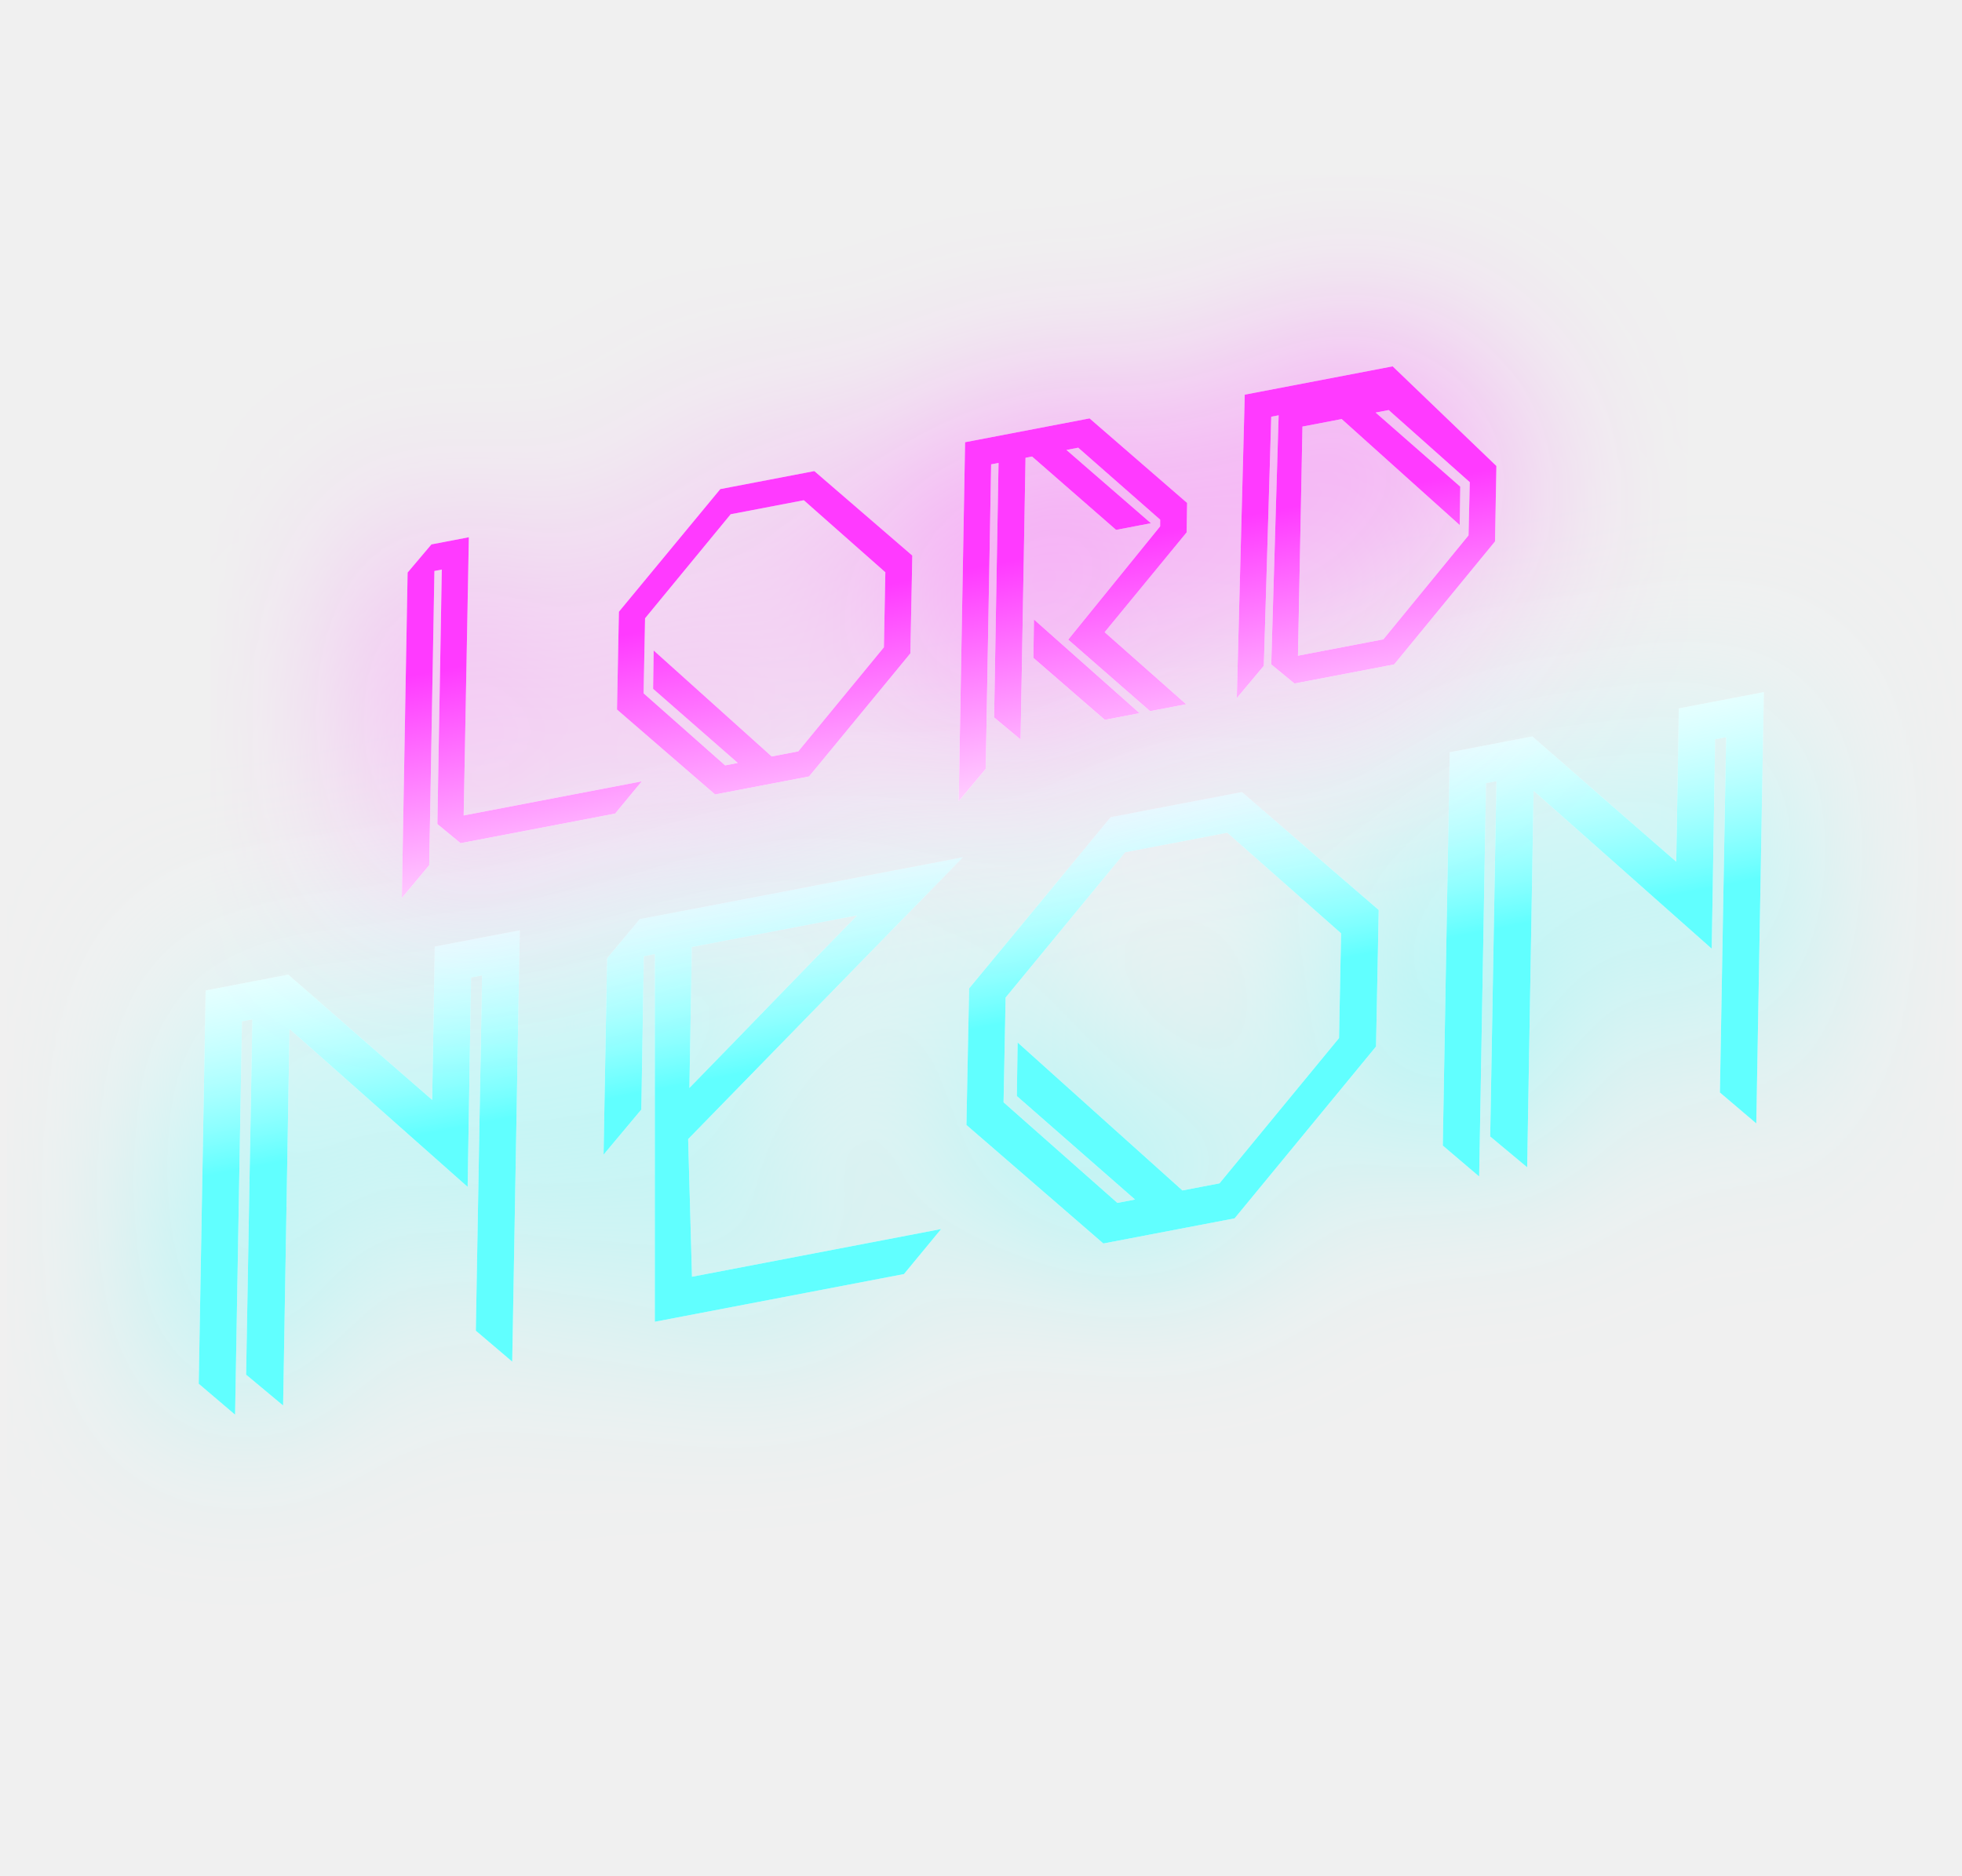
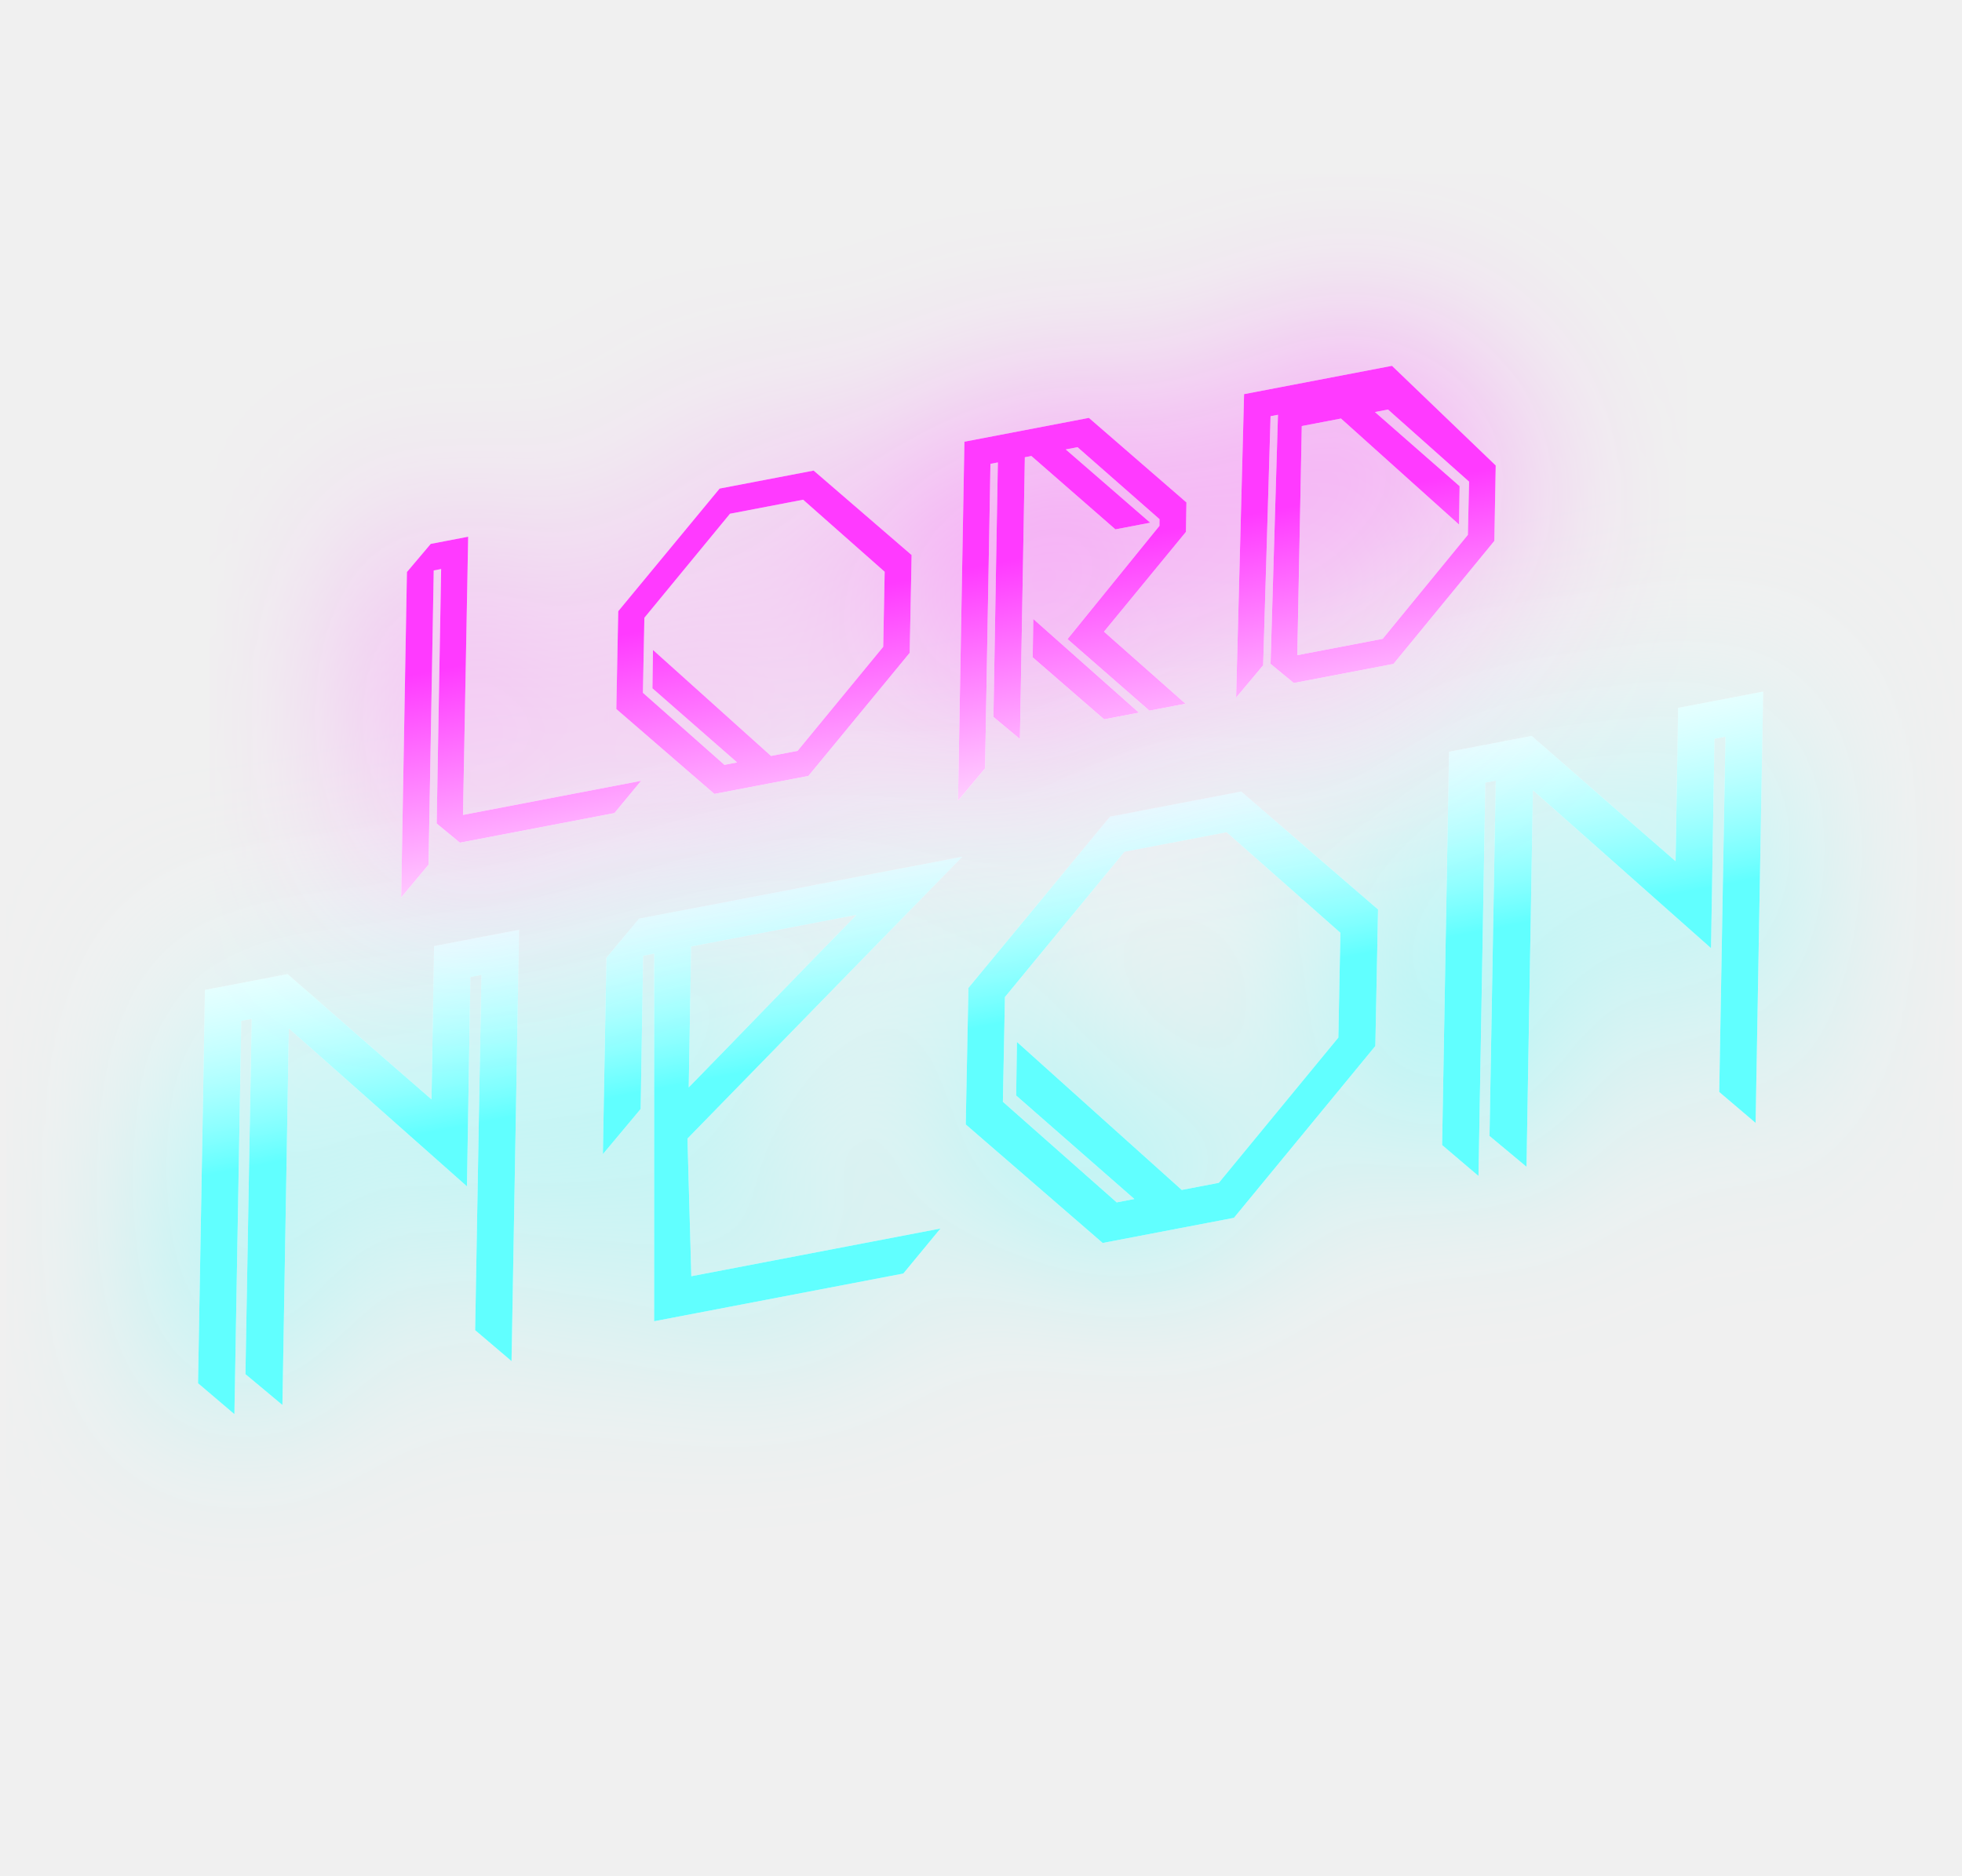
- <svg xmlns="http://www.w3.org/2000/svg" width="251" height="240" viewBox="0 0 251 240" fill="none">
-   <g filter="url(#filter0_f)">
-     <path fill-rule="evenodd" clip-rule="evenodd" d="M59.826 151.879L37.041 131.679L36.218 179.851L31.486 175.908L32.279 130.444L30.958 130.697L30.075 181.027L25.422 177.069L26.304 126.74L36.877 124.715L55.289 140.744L55.614 121.126L66.499 119.042L65.528 174.238L60.874 170.28L61.668 124.816L60.268 125.084L59.826 151.879ZM81.837 117.615L123.199 109.694L88.036 145.761L88.525 163.375L120.402 157.27L115.648 163.03L83.772 169.134L83.77 122.094L82.37 122.362L82.045 141.98L77.214 147.754L77.662 122.628L81.837 117.615ZM109.659 117.136L88.512 121.186L88.196 139.212C95.647 131.584 102.068 124.87 109.659 117.136ZM157.944 155.903L141.151 159.119L123.635 143.952L123.979 126.476L142.087 104.566L158.88 101.35L176.381 116.441L176.036 133.916L157.944 155.903ZM157.003 106.558L143.941 109.06L128.648 127.649L128.388 141.054L142.949 153.925L145.204 153.494L130.085 140.252L130.185 133.396L151.268 152.332L156.011 151.424L171.304 132.835L171.564 119.43L157.003 106.558ZM218.981 121.399L196.196 101.199L195.372 149.371L190.641 145.428L191.434 99.964L190.113 100.217L189.23 150.547L184.577 146.589L185.459 96.259L196.032 94.234L214.444 110.264L214.769 90.646L225.654 88.562L224.683 143.757L220.029 139.8L220.823 94.336L219.423 94.604L218.981 121.399Z" fill="white" />
-     <path fill-rule="evenodd" clip-rule="evenodd" d="M59.826 151.879L37.041 131.679L36.218 179.851L31.486 175.908L32.279 130.444L30.958 130.697L30.075 181.027L25.422 177.069L26.304 126.74L36.877 124.715L55.289 140.744L55.614 121.126L66.499 119.042L65.528 174.238L60.874 170.28L61.668 124.816L60.268 125.084L59.826 151.879ZM81.837 117.615L123.199 109.694L88.036 145.761L88.525 163.375L120.402 157.27L115.648 163.03L83.772 169.134L83.77 122.094L82.37 122.362L82.045 141.98L77.214 147.754L77.662 122.628L81.837 117.615ZM109.659 117.136L88.512 121.186L88.196 139.212C95.647 131.584 102.068 124.87 109.659 117.136ZM157.944 155.903L141.151 159.119L123.635 143.952L123.979 126.476L142.087 104.566L158.88 101.35L176.381 116.441L176.036 133.916L157.944 155.903ZM157.003 106.558L143.941 109.06L128.648 127.649L128.388 141.054L142.949 153.925L145.204 153.494L130.085 140.252L130.185 133.396L151.268 152.332L156.011 151.424L171.304 132.835L171.564 119.43L157.003 106.558ZM218.981 121.399L196.196 101.199L195.372 149.371L190.641 145.428L191.434 99.964L190.113 100.217L189.23 150.547L184.577 146.589L185.459 96.259L196.032 94.234L214.444 110.264L214.769 90.646L225.654 88.562L224.683 143.757L220.029 139.8L220.823 94.336L219.423 94.604L218.981 121.399Z" fill="url(#paint0_linear)" />
+ <svg xmlns="http://www.w3.org/2000/svg" width="251" height="240" fill="none">
+   <g filter="url(#filter0_f)" fill-rule="evenodd" clip-rule="evenodd">
+     <path d="M59.739 151.812l-22.785-20.2-.824 48.173-4.73-3.943.792-45.464-1.321.253-.883 50.33-4.653-3.958.882-50.33 10.574-2.025 18.411 16.03.326-19.618 10.884-2.085-.97 55.196-4.654-3.958.793-45.463-1.4.268-.442 26.794zm22.011-34.263l41.362-7.922-35.163 36.068.49 17.614 31.876-6.105-4.754 5.759-31.876 6.105-.002-47.04-1.4.268-.325 19.617-4.831 5.775.448-25.127 4.175-5.012zm27.823-.48l-21.148 4.05-.316 18.027c7.451-7.628 13.872-14.343 21.464-22.077zm48.284 38.768l-16.793 3.216-17.516-15.168.344-17.475L142 104.499l16.793-3.216 17.501 15.091-.345 17.476-18.092 21.987zm-.941-49.345l-13.062 2.501-15.293 18.59-.26 13.404 14.561 12.872 2.255-.432-15.119-13.242.1-6.855 21.083 18.936 4.743-.908 15.293-18.59.26-13.405-14.561-12.871zm61.978 14.84l-22.785-20.2-.823 48.172-4.732-3.943.793-45.463-1.321.253-.882 50.33-4.654-3.958.882-50.33 10.574-2.025 18.411 16.03.326-19.618 10.884-2.085-.971 55.196-4.654-3.958.794-45.463-1.4.268-.442 26.794z" fill="#fff" />
+     <path d="M59.739 151.812l-22.785-20.2-.824 48.173-4.73-3.943.792-45.464-1.321.253-.883 50.33-4.653-3.958.882-50.33 10.574-2.025 18.411 16.03.326-19.618 10.884-2.085-.97 55.196-4.654-3.958.793-45.463-1.4.268-.442 26.794zm22.011-34.263l41.362-7.922-35.163 36.068.49 17.614 31.876-6.105-4.754 5.759-31.876 6.105-.002-47.04-1.4.268-.325 19.617-4.831 5.775.448-25.127 4.175-5.012zm27.823-.48l-21.148 4.05-.316 18.027c7.451-7.628 13.872-14.343 21.464-22.077zm48.284 38.768l-16.793 3.216-17.516-15.168.344-17.475L142 104.499l16.793-3.216 17.501 15.091-.345 17.476-18.092 21.987zm-.941-49.345l-13.062 2.501-15.293 18.59-.26 13.404 14.561 12.872 2.255-.432-15.119-13.242.1-6.855 21.083 18.936 4.743-.908 15.293-18.59.26-13.405-14.561-12.871zm61.978 14.84l-22.785-20.2-.823 48.172-4.732-3.943.793-45.463-1.321.253-.882 50.33-4.654-3.958.882-50.33 10.574-2.025 18.411 16.03.326-19.618 10.884-2.085-.971 55.196-4.654-3.958.794-45.463-1.4.268-.442 26.794z" fill="url(#paint0_linear)" />
  </g>
-   <path fill-rule="evenodd" clip-rule="evenodd" d="M59.826 151.879L37.041 131.679L36.218 179.851L31.486 175.908L32.279 130.444L30.958 130.697L30.075 181.027L25.422 177.069L26.304 126.74L36.877 124.715L55.289 140.744L55.614 121.126L66.499 119.042L65.528 174.238L60.874 170.28L61.668 124.816L60.268 125.084L59.826 151.879ZM81.837 117.615L123.199 109.694L88.036 145.761L88.525 163.375L120.402 157.27L115.648 163.03L83.772 169.134L83.77 122.094L82.37 122.362L82.045 141.98L77.214 147.754L77.662 122.628L81.837 117.615ZM109.659 117.136L88.512 121.186L88.196 139.212C95.647 131.584 102.068 124.87 109.659 117.136ZM157.944 155.903L141.151 159.119L123.635 143.952L123.979 126.476L142.087 104.566L158.88 101.35L176.381 116.441L176.036 133.916L157.944 155.903ZM157.003 106.558L143.941 109.06L128.648 127.649L128.388 141.054L142.949 153.925L145.204 153.494L130.085 140.252L130.185 133.396L151.268 152.332L156.011 151.424L171.304 132.835L171.564 119.43L157.003 106.558ZM218.981 121.399L196.196 101.199L195.372 149.371L190.641 145.428L191.434 99.964L190.113 100.217L189.23 150.547L184.577 146.589L185.459 96.259L196.032 94.234L214.444 110.264L214.769 90.646L225.654 88.562L224.683 143.757L220.029 139.8L220.823 94.336L219.423 94.604L218.981 121.399Z" fill="white" />
-   <path fill-rule="evenodd" clip-rule="evenodd" d="M59.826 151.879L37.041 131.679L36.218 179.851L31.486 175.908L32.279 130.444L30.958 130.697L30.075 181.027L25.422 177.069L26.304 126.74L36.877 124.715L55.289 140.744L55.614 121.126L66.499 119.042L65.528 174.238L60.874 170.28L61.668 124.816L60.268 125.084L59.826 151.879ZM81.837 117.615L123.199 109.694L88.036 145.761L88.525 163.375L120.402 157.27L115.648 163.03L83.772 169.134L83.77 122.094L82.37 122.362L82.045 141.98L77.214 147.754L77.662 122.628L81.837 117.615ZM109.659 117.136L88.512 121.186L88.196 139.212C95.647 131.584 102.068 124.87 109.659 117.136ZM157.944 155.903L141.151 159.119L123.635 143.952L123.979 126.476L142.087 104.566L158.88 101.35L176.381 116.441L176.036 133.916L157.944 155.903ZM157.003 106.558L143.941 109.06L128.648 127.649L128.388 141.054L142.949 153.925L145.204 153.494L130.085 140.252L130.185 133.396L151.268 152.332L156.011 151.424L171.304 132.835L171.564 119.43L157.003 106.558ZM218.981 121.399L196.196 101.199L195.372 149.371L190.641 145.428L191.434 99.964L190.113 100.217L189.23 150.547L184.577 146.589L185.459 96.259L196.032 94.234L214.444 110.264L214.769 90.646L225.654 88.562L224.683 143.757L220.029 139.8L220.823 94.336L219.423 94.604L218.981 121.399Z" fill="url(#paint1_linear)" />
-   <g filter="url(#filter1_f)">
-     <path fill-rule="evenodd" clip-rule="evenodd" d="M59.981 68.746L59.318 104.346L82.1 99.983L78.695 104.108L58.92 107.895L55.952 105.446L56.52 72.882L55.574 73.063L54.911 110.713L51.405 114.914L52.146 73.264L55.192 69.663L59.981 68.746ZM103.506 99.356L91.478 101.66L78.932 90.795L79.178 78.278L92.148 62.585L104.177 60.281L116.712 71.09L116.465 83.607L103.506 99.356ZM102.833 64.012L93.477 65.803L82.523 79.118L82.337 88.72L92.766 97.939L94.382 97.63L83.552 88.145L83.624 83.235L98.725 96.798L102.122 96.148L113.076 82.833L113.263 73.231L102.833 64.012ZM151.805 68.128L141.321 80.897L151.751 90.117L147.129 91.002L136.654 81.848L148.416 67.353L148.42 66.498L137.935 57.289L136.431 57.577L147.238 66.952L142.783 67.806L132.032 58.42L131.196 58.58L130.565 94.629L127.176 91.805L127.744 59.241L126.797 59.422L126.105 98.388L122.644 102.524L123.464 56.587L139.39 53.537L151.87 64.357L151.805 68.128ZM141.337 92.111L132.202 84.181L132.274 79.27L145.792 91.258L141.337 92.111ZM162.63 85.015L163.578 53.144L162.632 53.326L161.683 85.197L158.222 89.333L159.243 50.501L178.163 46.878L191.434 59.627L191.259 69.283L178.356 85.021L165.598 87.465L162.63 85.015ZM188.03 61.703L177.655 52.472L175.985 52.792L186.814 62.277L186.742 67.188L171.641 53.624L166.624 54.585L166.051 83.904L176.971 81.813L187.87 68.509L188.03 61.703Z" fill="white" />
-     <path fill-rule="evenodd" clip-rule="evenodd" d="M59.981 68.746L59.318 104.346L82.1 99.983L78.695 104.108L58.92 107.895L55.952 105.446L56.52 72.882L55.574 73.063L54.911 110.713L51.405 114.914L52.146 73.264L55.192 69.663L59.981 68.746ZM103.506 99.356L91.478 101.66L78.932 90.795L79.178 78.278L92.148 62.585L104.177 60.281L116.712 71.09L116.465 83.607L103.506 99.356ZM102.833 64.012L93.477 65.803L82.523 79.118L82.337 88.72L92.766 97.939L94.382 97.63L83.552 88.145L83.624 83.235L98.725 96.798L102.122 96.148L113.076 82.833L113.263 73.231L102.833 64.012ZM151.805 68.128L141.321 80.897L151.751 90.117L147.129 91.002L136.654 81.848L148.416 67.353L148.42 66.498L137.935 57.289L136.431 57.577L147.238 66.952L142.783 67.806L132.032 58.42L131.196 58.58L130.565 94.629L127.176 91.805L127.744 59.241L126.797 59.422L126.105 98.388L122.644 102.524L123.464 56.587L139.39 53.537L151.87 64.357L151.805 68.128ZM141.337 92.111L132.202 84.181L132.274 79.27L145.792 91.258L141.337 92.111ZM162.63 85.015L163.578 53.144L162.632 53.326L161.683 85.197L158.222 89.333L159.243 50.501L178.163 46.878L191.434 59.627L191.259 69.283L178.356 85.021L165.598 87.465L162.63 85.015ZM188.03 61.703L177.655 52.472L175.985 52.792L186.814 62.277L186.742 67.188L171.641 53.624L166.624 54.585L166.051 83.904L176.971 81.813L187.87 68.509L188.03 61.703Z" fill="url(#paint2_linear)" />
+   <path fill-rule="evenodd" clip-rule="evenodd" d="M59.739 151.812l-22.785-20.2-.824 48.173-4.73-3.943.792-45.464-1.321.253-.883 50.33-4.653-3.958.882-50.33 10.574-2.025 18.411 16.03.326-19.618 10.884-2.085-.97 55.196-4.654-3.958.793-45.463-1.4.268-.442 26.794zm22.011-34.263l41.362-7.922-35.163 36.068.49 17.614 31.876-6.105-4.754 5.759-31.876 6.105-.002-47.04-1.4.268-.325 19.617-4.831 5.775.448-25.127 4.175-5.012zm27.823-.48l-21.148 4.05-.316 18.027c7.451-7.628 13.872-14.343 21.464-22.077zm48.284 38.768l-16.793 3.216-17.516-15.168.344-17.475L142 104.499l16.793-3.216 17.501 15.091-.345 17.476-18.092 21.987zm-.941-49.345l-13.062 2.501-15.293 18.59-.26 13.404 14.561 12.872 2.255-.432-15.119-13.242.1-6.855 21.083 18.936 4.743-.908 15.293-18.59.26-13.405-14.561-12.871zm61.978 14.84l-22.785-20.2-.823 48.172-4.732-3.943.793-45.463-1.321.253-.882 50.33-4.654-3.958.882-50.33 10.574-2.025 18.411 16.03.326-19.618 10.884-2.085-.971 55.196-4.654-3.958.794-45.463-1.4.268-.442 26.794z" fill="#fff" />
+   <path fill-rule="evenodd" clip-rule="evenodd" d="M59.739 151.812l-22.785-20.2-.824 48.173-4.73-3.943.792-45.464-1.321.253-.883 50.33-4.653-3.958.882-50.33 10.574-2.025 18.411 16.03.326-19.618 10.884-2.085-.97 55.196-4.654-3.958.793-45.463-1.4.268-.442 26.794zm22.011-34.263l41.362-7.922-35.163 36.068.49 17.614 31.876-6.105-4.754 5.759-31.876 6.105-.002-47.04-1.4.268-.325 19.617-4.831 5.775.448-25.127 4.175-5.012zm27.823-.48l-21.148 4.05-.316 18.027c7.451-7.628 13.872-14.343 21.464-22.077zm48.284 38.768l-16.793 3.216-17.516-15.168.344-17.475L142 104.499l16.793-3.216 17.501 15.091-.345 17.476-18.092 21.987zm-.941-49.345l-13.062 2.501-15.293 18.59-.26 13.404 14.561 12.872 2.255-.432-15.119-13.242.1-6.855 21.083 18.936 4.743-.908 15.293-18.59.26-13.405-14.561-12.871zm61.978 14.84l-22.785-20.2-.823 48.172-4.732-3.943.793-45.463-1.321.253-.882 50.33-4.654-3.958.882-50.33 10.574-2.025 18.411 16.03.326-19.618 10.884-2.085-.971 55.196-4.654-3.958.794-45.463-1.4.268-.442 26.794z" fill="url(#paint1_linear)" />
+   <g filter="url(#filter1_f)" fill-rule="evenodd" clip-rule="evenodd">
+     <path d="M59.894 68.68l-.663 35.599 22.782-4.363-3.405 4.126-19.774 3.787-2.969-2.45.569-32.564-.947.181-.663 37.65-3.505 4.202.74-41.65 3.046-3.602 4.79-.917zm43.525 30.61l-12.028 2.303-12.546-10.864.247-12.517 12.97-15.694 12.028-2.303 12.535 10.809-.247 12.517-12.959 15.749zm-.673-35.345l-9.356 1.792-10.954 13.315-.186 9.601 10.43 9.22 1.615-.31-10.83-9.484.072-4.91 15.101 13.563 3.397-.65 10.954-13.316.187-9.601-10.43-9.22zm48.972 4.116l-10.484 12.77 10.43 9.22-4.622.884-10.475-9.154 11.762-14.494.004-.855-10.485-9.209-1.504.288 10.807 9.375-4.455.853-10.751-9.386-.836.16-.631 36.05-3.389-2.824.568-32.564-.947.18-.692 38.966-3.461 4.136.82-45.936 15.927-3.05 12.479 10.82-.065 3.77zM141.25 92.045l-9.135-7.93.072-4.911 13.518 11.987-4.455.854zm21.293-7.096l.949-31.871-.947.181-.949 31.871-3.461 4.136 1.021-38.831 18.921-3.624 13.271 12.75-.176 9.656-12.903 15.738-12.758 2.443-2.968-2.45zm25.4-23.313l-10.374-9.23-1.671.32 10.829 9.485-.072 4.91-15.101-13.563-5.017.96-.572 29.32 10.92-2.091 10.898-13.304.16-6.807z" fill="#fff" />
+     <path d="M59.894 68.68l-.663 35.599 22.782-4.363-3.405 4.126-19.774 3.787-2.969-2.45.569-32.564-.947.181-.663 37.65-3.505 4.202.74-41.65 3.046-3.602 4.79-.917zm43.525 30.61l-12.028 2.303-12.546-10.864.247-12.517 12.97-15.694 12.028-2.303 12.535 10.809-.247 12.517-12.959 15.749zm-.673-35.345l-9.356 1.792-10.954 13.315-.186 9.601 10.43 9.22 1.615-.31-10.83-9.484.072-4.91 15.101 13.563 3.397-.65 10.954-13.316.187-9.601-10.43-9.22zm48.972 4.116l-10.484 12.77 10.43 9.22-4.622.884-10.475-9.154 11.762-14.494.004-.855-10.485-9.209-1.504.288 10.807 9.375-4.455.853-10.751-9.386-.836.16-.631 36.05-3.389-2.824.568-32.564-.947.18-.692 38.966-3.461 4.136.82-45.936 15.927-3.05 12.479 10.82-.065 3.77zM141.25 92.045l-9.135-7.93.072-4.911 13.518 11.987-4.455.854zm21.293-7.096l.949-31.871-.947.181-.949 31.871-3.461 4.136 1.021-38.831 18.921-3.624 13.271 12.75-.176 9.656-12.903 15.738-12.758 2.443-2.968-2.45zm25.4-23.313l-10.374-9.23-1.671.32 10.829 9.485-.072 4.91-15.101-13.563-5.017.96-.572 29.32 10.92-2.091 10.898-13.304.16-6.807z" fill="url(#paint2_linear)" />
  </g>
-   <path fill-rule="evenodd" clip-rule="evenodd" d="M59.981 68.746L59.318 104.346L82.1 99.983L78.695 104.108L58.92 107.895L55.952 105.446L56.52 72.882L55.574 73.063L54.911 110.713L51.405 114.914L52.146 73.264L55.192 69.663L59.981 68.746ZM103.506 99.356L91.478 101.66L78.932 90.795L79.178 78.278L92.148 62.585L104.177 60.281L116.712 71.09L116.465 83.607L103.506 99.356ZM102.833 64.012L93.477 65.803L82.523 79.118L82.337 88.72L92.766 97.939L94.382 97.63L83.552 88.145L83.624 83.235L98.725 96.798L102.122 96.148L113.076 82.833L113.263 73.231L102.833 64.012ZM151.805 68.128L141.321 80.897L151.751 90.117L147.129 91.002L136.654 81.848L148.416 67.353L148.42 66.498L137.935 57.289L136.431 57.577L147.238 66.952L142.783 67.806L132.032 58.42L131.196 58.58L130.565 94.629L127.176 91.805L127.744 59.241L126.797 59.422L126.105 98.388L122.644 102.524L123.464 56.587L139.39 53.537L151.87 64.357L151.805 68.128ZM141.337 92.111L132.202 84.181L132.274 79.27L145.792 91.258L141.337 92.111ZM162.63 85.015L163.578 53.144L162.632 53.326L161.683 85.197L158.222 89.333L159.243 50.501L178.163 46.878L191.434 59.627L191.259 69.283L178.356 85.021L165.598 87.465L162.63 85.015ZM188.03 61.703L177.655 52.472L175.985 52.792L186.814 62.277L186.742 67.188L171.641 53.624L166.624 54.585L166.051 83.904L176.971 81.813L187.87 68.509L188.03 61.703Z" fill="white" />
-   <path fill-rule="evenodd" clip-rule="evenodd" d="M59.981 68.746L59.318 104.346L82.1 99.983L78.695 104.108L58.92 107.895L55.952 105.446L56.52 72.882L55.574 73.063L54.911 110.713L51.405 114.914L52.146 73.264L55.192 69.663L59.981 68.746ZM103.506 99.356L91.478 101.66L78.932 90.795L79.178 78.278L92.148 62.585L104.177 60.281L116.712 71.09L116.465 83.607L103.506 99.356ZM102.833 64.012L93.477 65.803L82.523 79.118L82.337 88.72L92.766 97.939L94.382 97.63L83.552 88.145L83.624 83.235L98.725 96.798L102.122 96.148L113.076 82.833L113.263 73.231L102.833 64.012ZM151.805 68.128L141.321 80.897L151.751 90.117L147.129 91.002L136.654 81.848L148.416 67.353L148.42 66.498L137.935 57.289L136.431 57.577L147.238 66.952L142.783 67.806L132.032 58.42L131.196 58.58L130.565 94.629L127.176 91.805L127.744 59.241L126.797 59.422L126.105 98.388L122.644 102.524L123.464 56.587L139.39 53.537L151.87 64.357L151.805 68.128ZM141.337 92.111L132.202 84.181L132.274 79.27L145.792 91.258L141.337 92.111ZM162.63 85.015L163.578 53.144L162.632 53.326L161.683 85.197L158.222 89.333L159.243 50.501L178.163 46.878L191.434 59.627L191.259 69.283L178.356 85.021L165.598 87.465L162.63 85.015ZM188.03 61.703L177.655 52.472L175.985 52.792L186.814 62.277L186.742 67.188L171.641 53.624L166.624 54.585L166.051 83.904L176.971 81.813L187.87 68.509L188.03 61.703Z" fill="url(#paint3_linear)" />
+   <path fill-rule="evenodd" clip-rule="evenodd" d="M59.894 68.68l-.663 35.599 22.782-4.363-3.405 4.126-19.774 3.787-2.969-2.45.569-32.564-.947.181-.663 37.65-3.505 4.202.74-41.65 3.046-3.602 4.79-.917zm43.525 30.61l-12.028 2.303-12.546-10.864.247-12.517 12.97-15.694 12.028-2.303 12.535 10.809-.247 12.517-12.959 15.749zm-.673-35.345l-9.356 1.792-10.954 13.315-.186 9.601 10.43 9.22 1.615-.31-10.83-9.484.072-4.91 15.101 13.563 3.397-.65 10.954-13.316.187-9.601-10.43-9.22zm48.972 4.116l-10.484 12.77 10.43 9.22-4.622.884-10.475-9.154 11.762-14.494.004-.855-10.485-9.209-1.504.288 10.807 9.375-4.455.853-10.751-9.386-.836.16-.631 36.05-3.389-2.824.568-32.564-.947.18-.692 38.966-3.461 4.136.82-45.936 15.927-3.05 12.479 10.82-.065 3.77zM141.25 92.045l-9.135-7.93.072-4.911 13.518 11.987-4.455.854zm21.293-7.096l.949-31.871-.947.181-.949 31.871-3.461 4.136 1.021-38.831 18.921-3.624 13.271 12.75-.176 9.656-12.903 15.738-12.758 2.443-2.968-2.45zm25.4-23.313l-10.374-9.23-1.671.32 10.829 9.485-.072 4.91-15.101-13.563-5.017.96-.572 29.32 10.92-2.091 10.898-13.304.16-6.807z" fill="#fff" />
+   <path fill-rule="evenodd" clip-rule="evenodd" d="M59.894 68.68l-.663 35.599 22.782-4.363-3.405 4.126-19.774 3.787-2.969-2.45.569-32.564-.947.181-.663 37.65-3.505 4.202.74-41.65 3.046-3.602 4.79-.917zm43.525 30.61l-12.028 2.303-12.546-10.864.247-12.517 12.97-15.694 12.028-2.303 12.535 10.809-.247 12.517-12.959 15.749zm-.673-35.345l-9.356 1.792-10.954 13.315-.186 9.601 10.43 9.22 1.615-.31-10.83-9.484.072-4.91 15.101 13.563 3.397-.65 10.954-13.316.187-9.601-10.43-9.22zm48.972 4.116l-10.484 12.77 10.43 9.22-4.622.884-10.475-9.154 11.762-14.494.004-.855-10.485-9.209-1.504.288 10.807 9.375-4.455.853-10.751-9.386-.836.16-.631 36.05-3.389-2.824.568-32.564-.947.18-.692 38.966-3.461 4.136.82-45.936 15.927-3.05 12.479 10.82-.065 3.77zM141.25 92.045l-9.135-7.93.072-4.911 13.518 11.987-4.455.854zm21.293-7.096l.949-31.871-.947.181-.949 31.871-3.461 4.136 1.021-38.831 18.921-3.624 13.271 12.75-.176 9.656-12.903 15.738-12.758 2.443-2.968-2.45zm25.4-23.313l-10.374-9.23-1.671.32 10.829 9.485-.072 4.91-15.101-13.563-5.017.96-.572 29.32 10.92-2.091 10.898-13.304.16-6.807z" fill="url(#paint3_linear)" />
  <defs>
-     <filter id="filter0_f" x="0.957" y="64.097" width="249.161" height="141.395" filterUnits="userSpaceOnUse" color-interpolation-filters="sRGB">
+     <filter id="filter0_f" x=".87" y="64.031" width="249.161" height="141.395" filterUnits="userSpaceOnUse" color-interpolation-filters="sRGB">
      <feFlood flood-opacity="0" result="BackgroundImageFix" />
-       <feBlend mode="normal" in="SourceGraphic" in2="BackgroundImageFix" result="shape" />
+       <feBlend in="SourceGraphic" in2="BackgroundImageFix" result="shape" />
      <feGaussianBlur stdDeviation="12.232" result="effect1_foregroundBlur" />
    </filter>
-     <filter id="filter1_f" x="26.941" y="22.413" width="188.958" height="116.966" filterUnits="userSpaceOnUse" color-interpolation-filters="sRGB">
+     <filter id="filter1_f" x="26.854" y="22.347" width="188.958" height="116.966" filterUnits="userSpaceOnUse" color-interpolation-filters="sRGB">
      <feFlood flood-opacity="0" result="BackgroundImageFix" />
-       <feBlend mode="normal" in="SourceGraphic" in2="BackgroundImageFix" result="shape" />
+       <feBlend in="SourceGraphic" in2="BackgroundImageFix" result="shape" />
      <feGaussianBlur stdDeviation="12.232" result="effect1_foregroundBlur" />
    </filter>
-     <linearGradient id="paint0_linear" x1="204.408" y1="116.441" x2="197.034" y2="77.937" gradientUnits="userSpaceOnUse">
+     <linearGradient id="paint0_linear" x1="204.321" y1="116.374" x2="196.947" y2="77.87" gradientUnits="userSpaceOnUse">
      <stop stop-color="#61FFFF" />
-       <stop offset="1" stop-color="white" stop-opacity="0.01" />
+       <stop offset="1" stop-color="#fff" stop-opacity=".01" />
    </linearGradient>
-     <linearGradient id="paint1_linear" x1="204.408" y1="116.441" x2="197.034" y2="77.937" gradientUnits="userSpaceOnUse">
+     <linearGradient id="paint1_linear" x1="204.321" y1="116.374" x2="196.947" y2="77.87" gradientUnits="userSpaceOnUse">
      <stop stop-color="#61FFFF" />
-       <stop offset="1" stop-color="white" stop-opacity="0.01" />
+       <stop offset="1" stop-color="#fff" stop-opacity=".01" />
    </linearGradient>
-     <linearGradient id="paint2_linear" x1="56.716" y1="85.632" x2="63.931" y2="123.303" gradientUnits="userSpaceOnUse">
+     <linearGradient id="paint2_linear" x1="56.63" y1="85.565" x2="63.844" y2="123.237" gradientUnits="userSpaceOnUse">
      <stop stop-color="#FF3AFF" />
-       <stop offset="1" stop-color="white" />
+       <stop offset="1" stop-color="#fff" />
    </linearGradient>
-     <linearGradient id="paint3_linear" x1="56.716" y1="85.632" x2="63.931" y2="123.303" gradientUnits="userSpaceOnUse">
+     <linearGradient id="paint3_linear" x1="56.63" y1="85.565" x2="63.844" y2="123.237" gradientUnits="userSpaceOnUse">
      <stop stop-color="#FF3AFF" />
-       <stop offset="1" stop-color="white" />
+       <stop offset="1" stop-color="#fff" />
    </linearGradient>
  </defs>
</svg>
